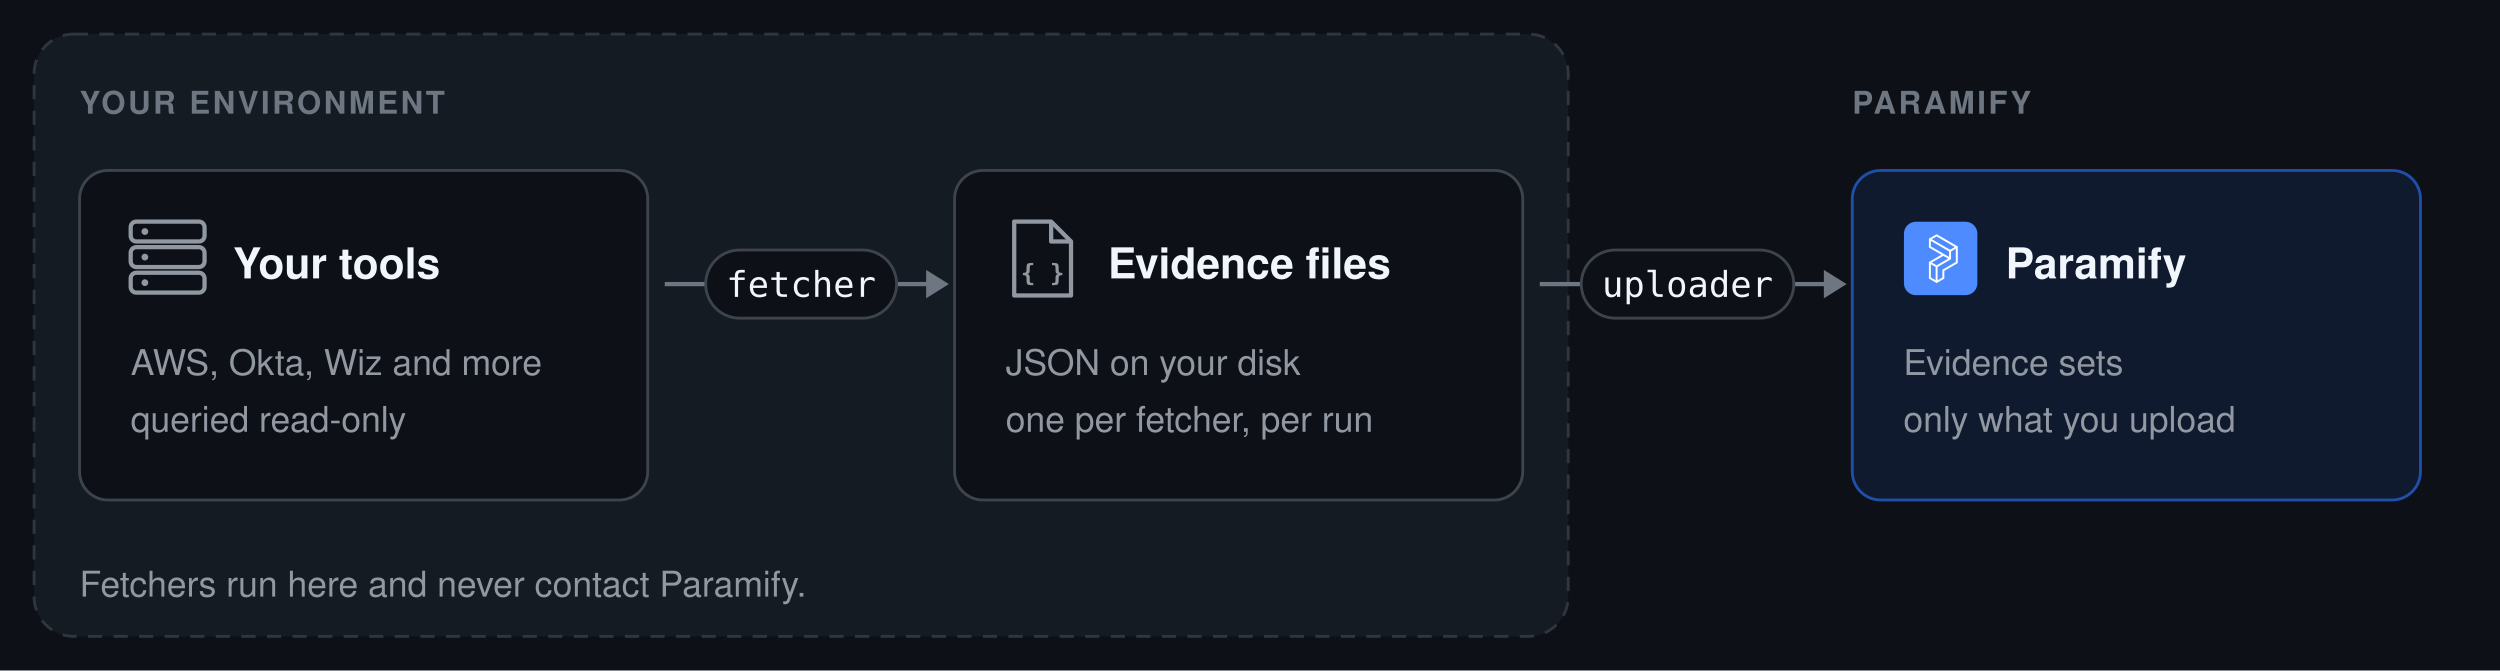
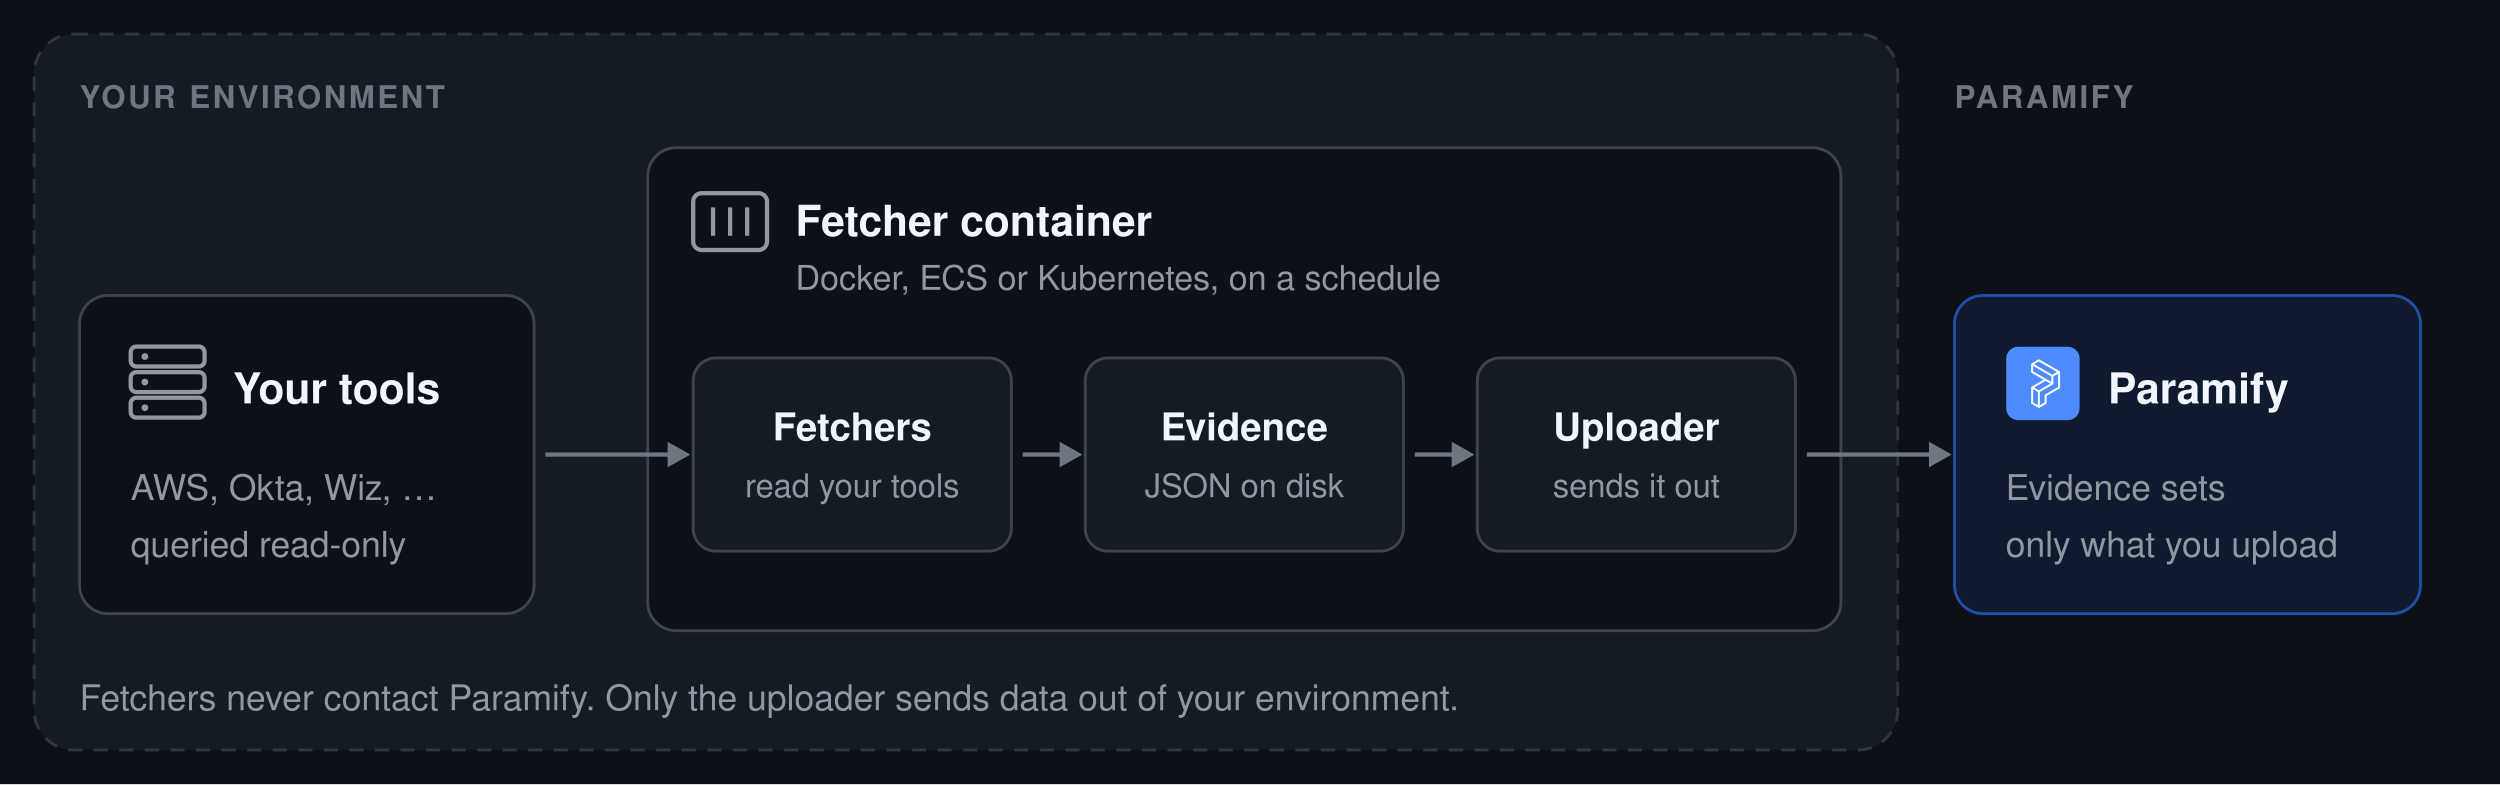
- <svg xmlns="http://www.w3.org/2000/svg" width="880" height="236" viewBox="0 0 880 236" role="img" aria-label="How a fetcher works: a fetcher reads your tools read-only and writes JSON evidence files to your disk; a separate uploader sends those files to Paramify. Fetchers never contact Paramify.">
-   <rect width="880" height="236" fill="#0d1117" />
-   <rect x="12" y="12" width="540" height="212" rx="14" fill="#151b23" stroke="#30363d" stroke-dasharray="5 4" />
-   <text x="28" y="40" font-family="system-ui,-apple-system,'Segoe UI',Helvetica,Arial,sans-serif" font-size="11" font-weight="600" fill="#6e7681" text-anchor="start" letter-spacing="0.08em">YOUR ENVIRONMENT</text>
-   <text x="652" y="40" font-family="system-ui,-apple-system,'Segoe UI',Helvetica,Arial,sans-serif" font-size="11" font-weight="600" fill="#6e7681" text-anchor="start" letter-spacing="0.08em">PARAMIFY</text>
-   <rect x="28" y="60" width="200" height="116" rx="10" fill="#0d1117" stroke="#3d444d" />
-   <rect x="46" y="78" width="26" height="7" rx="2" fill="none" stroke="#9198a1" stroke-width="1.5" />
-   <circle cx="51" cy="81.5" r="1.2" fill="#9198a1" />
-   <rect x="46" y="87" width="26" height="7" rx="2" fill="none" stroke="#9198a1" stroke-width="1.5" />
-   <circle cx="51" cy="90.5" r="1.2" fill="#9198a1" />
-   <rect x="46" y="96" width="26" height="7" rx="2" fill="none" stroke="#9198a1" stroke-width="1.5" />
-   <circle cx="51" cy="99.5" r="1.2" fill="#9198a1" />
-   <text x="82" y="98" font-family="system-ui,-apple-system,'Segoe UI',Helvetica,Arial,sans-serif" font-size="15" font-weight="600" fill="#f0f6fc" text-anchor="start">Your tools</text>
-   <text x="46" y="132" font-family="system-ui,-apple-system,'Segoe UI',Helvetica,Arial,sans-serif" font-size="12.5" font-weight="400" fill="#9198a1" text-anchor="start">AWS, Okta, Wiz and more</text>
-   <text x="46" y="152" font-family="system-ui,-apple-system,'Segoe UI',Helvetica,Arial,sans-serif" font-size="12.5" font-weight="400" fill="#9198a1" text-anchor="start">queried read-only</text>
-   <rect x="336" y="60" width="200" height="116" rx="10" fill="#0d1117" stroke="#3d444d" />
-   <path d="M357 78 H370 L377 85 V104 H357 Z" fill="none" stroke="#9198a1" stroke-width="1.5" stroke-linejoin="round" />
-   <path d="M370 78 V85 H377" fill="none" stroke="#9198a1" stroke-width="1.5" stroke-linejoin="round" />
-   <text x="367" y="99" font-family="ui-monospace,SFMono-Regular,'SF Mono',Menlo,Consolas,monospace" font-size="8.5" font-weight="700" fill="#9198a1" text-anchor="middle">{ }</text>
-   <text x="390" y="98" font-family="system-ui,-apple-system,'Segoe UI',Helvetica,Arial,sans-serif" font-size="15" font-weight="600" fill="#f0f6fc" text-anchor="start">Evidence files</text>
-   <text x="354" y="132" font-family="system-ui,-apple-system,'Segoe UI',Helvetica,Arial,sans-serif" font-size="12.5" font-weight="400" fill="#9198a1" text-anchor="start">JSON on your disk</text>
-   <text x="354" y="152" font-family="system-ui,-apple-system,'Segoe UI',Helvetica,Arial,sans-serif" font-size="12.5" font-weight="400" fill="#9198a1" text-anchor="start">one per fetcher, per run</text>
-   <rect x="652" y="60" width="200" height="116" rx="10" fill="#0f1a2e" stroke="#1f4fa8" />
-   <g transform="translate(670,78) scale(0.19)">
+ <svg xmlns="http://www.w3.org/2000/svg" width="880" height="276" viewBox="0 0 880 276" role="img" aria-label="How it runs: a container deployed in your environment runs on a schedule. Inside it, the fetchers read your tools read-only and write JSON evidence files to disk, then the uploader sends those files to Paramify. Fetchers never contact Paramify; only the uploader sends data out.">
+   <rect width="880" height="276" fill="#0d1117" />
+   <rect x="12" y="12" width="656" height="252" rx="14" fill="#151b23" stroke="#30363d" stroke-dasharray="5 4" />
+   <text x="28" y="38" font-family="system-ui,-apple-system,'Segoe UI',Helvetica,Arial,sans-serif" font-size="11" font-weight="600" fill="#6e7681" text-anchor="start" letter-spacing="0.08em">YOUR ENVIRONMENT</text>
+   <text x="688" y="38" font-family="system-ui,-apple-system,'Segoe UI',Helvetica,Arial,sans-serif" font-size="11" font-weight="600" fill="#6e7681" text-anchor="start" letter-spacing="0.08em">PARAMIFY</text>
+   <rect x="28" y="104" width="160" height="112" rx="10" fill="#0d1117" stroke="#3d444d" />
+   <rect x="46" y="122" width="26" height="7" rx="2" fill="none" stroke="#9198a1" stroke-width="1.5" />
+   <circle cx="51" cy="125.5" r="1.2" fill="#9198a1" />
+   <rect x="46" y="131" width="26" height="7" rx="2" fill="none" stroke="#9198a1" stroke-width="1.5" />
+   <circle cx="51" cy="134.5" r="1.2" fill="#9198a1" />
+   <rect x="46" y="140" width="26" height="7" rx="2" fill="none" stroke="#9198a1" stroke-width="1.5" />
+   <circle cx="51" cy="143.5" r="1.2" fill="#9198a1" />
+   <text x="82" y="142" font-family="system-ui,-apple-system,'Segoe UI',Helvetica,Arial,sans-serif" font-size="15" font-weight="600" fill="#f0f6fc" text-anchor="start">Your tools</text>
+   <text x="46" y="176" font-family="system-ui,-apple-system,'Segoe UI',Helvetica,Arial,sans-serif" font-size="12.5" font-weight="400" fill="#9198a1" text-anchor="start">AWS, Okta, Wiz, …</text>
+   <text x="46" y="196" font-family="system-ui,-apple-system,'Segoe UI',Helvetica,Arial,sans-serif" font-size="12.5" font-weight="400" fill="#9198a1" text-anchor="start">queried read-only</text>
+   <rect x="228" y="52" width="420" height="170" rx="10" fill="#0d1117" stroke="#3d444d" />
+   <rect x="244" y="68" width="26" height="20" rx="3" fill="none" stroke="#9198a1" stroke-width="1.5" />
+   <line x1="251" y1="73" x2="251" y2="83" stroke="#9198a1" stroke-width="1.5" />
+   <line x1="257" y1="73" x2="257" y2="83" stroke="#9198a1" stroke-width="1.5" />
+   <line x1="263" y1="73" x2="263" y2="83" stroke="#9198a1" stroke-width="1.5" />
+   <text x="280" y="83" font-family="system-ui,-apple-system,'Segoe UI',Helvetica,Arial,sans-serif" font-size="15" font-weight="600" fill="#f0f6fc" text-anchor="start">Fetcher container</text>
+   <text x="280" y="102" font-family="system-ui,-apple-system,'Segoe UI',Helvetica,Arial,sans-serif" font-size="12" font-weight="400" fill="#9198a1" text-anchor="start">Docker, ECS or Kubernetes, on a schedule</text>
+   <rect x="244" y="126.0" width="112" height="68" rx="8" fill="#151b23" stroke="#3d444d" />
+   <text x="300.0" y="155.0" font-family="system-ui,-apple-system,'Segoe UI',Helvetica,Arial,sans-serif" font-size="13.5" font-weight="600" fill="#f0f6fc" text-anchor="middle">Fetchers</text>
+   <text x="300.0" y="175.0" font-family="system-ui,-apple-system,'Segoe UI',Helvetica,Arial,sans-serif" font-size="11.5" font-weight="400" fill="#9198a1" text-anchor="middle">read your tools</text>
+   <rect x="382" y="126.0" width="112" height="68" rx="8" fill="#151b23" stroke="#3d444d" />
+   <text x="438.0" y="155.0" font-family="system-ui,-apple-system,'Segoe UI',Helvetica,Arial,sans-serif" font-size="13.5" font-weight="600" fill="#f0f6fc" text-anchor="middle">Evidence</text>
+   <text x="438.0" y="175.0" font-family="system-ui,-apple-system,'Segoe UI',Helvetica,Arial,sans-serif" font-size="11.5" font-weight="400" fill="#9198a1" text-anchor="middle">JSON on disk</text>
+   <rect x="520" y="126.0" width="112" height="68" rx="8" fill="#151b23" stroke="#3d444d" />
+   <text x="576.0" y="155.0" font-family="system-ui,-apple-system,'Segoe UI',Helvetica,Arial,sans-serif" font-size="13.5" font-weight="600" fill="#f0f6fc" text-anchor="middle">Uploader</text>
+   <text x="576.0" y="175.0" font-family="system-ui,-apple-system,'Segoe UI',Helvetica,Arial,sans-serif" font-size="11.5" font-weight="400" fill="#9198a1" text-anchor="middle">sends it out</text>
+   <line x1="192" y1="160" x2="236" y2="160" stroke="#6e7681" stroke-width="1.5" />
+   <path d="M235 155.5 L243 160 L235 164.5 Z" fill="#6e7681" />
+   <line x1="360" y1="160" x2="374" y2="160" stroke="#6e7681" stroke-width="1.5" />
+   <path d="M373 155.5 L381 160 L373 164.5 Z" fill="#6e7681" />
+   <line x1="498" y1="160" x2="512" y2="160" stroke="#6e7681" stroke-width="1.5" />
+   <path d="M511 155.5 L519 160 L511 164.5 Z" fill="#6e7681" />
+   <line x1="636" y1="160" x2="680" y2="160" stroke="#6e7681" stroke-width="1.5" />
+   <path d="M679 155.5 L687 160 L679 164.5 Z" fill="#6e7681" />
+   <rect x="688" y="104" width="164" height="112" rx="10" fill="#0f1a2e" stroke="#1f4fa8" />
+   <g transform="translate(706,122) scale(0.19)">
    <rect x="1" y="0.3" width="136" height="136" rx="22" fill="#4d8bff" />
    <path d="M98.889 44.959L61.512 23.389L49.073 30.574L47.273 31.619V33.709L47.215 48.05L70.367 61.419L49.029 73.742L47.215 74.787V105.618L59.698 112.832L61.512 113.877L63.327 112.832L75.81 105.618V91.277L100.704 76.907V46.018L98.889 44.959ZM61.512 27.584L95.246 47.063L86.45 52.144L52.716 32.664L61.527 27.584H61.512ZM50.844 45.96L50.887 35.814L84.621 55.279V57.993V65.469L73.981 59.329L50.829 45.96H50.844ZM73.996 63.524L82.821 68.618L61.512 80.942L52.658 75.832L73.996 63.524ZM59.698 108.637L50.844 103.528V78.982L59.698 84.092V108.637ZM97.075 74.817L72.181 89.187V103.528L63.327 108.637V84.092L86.479 70.723L88.264 69.693H88.293V67.573L88.264 55.293L97.075 50.199V74.817Z" fill="#ffffff" />
  </g>
-   <text x="706" y="98" font-family="system-ui,-apple-system,'Segoe UI',Helvetica,Arial,sans-serif" font-size="15" font-weight="600" fill="#f0f6fc" text-anchor="start">Paramify</text>
-   <text x="670" y="132" font-family="system-ui,-apple-system,'Segoe UI',Helvetica,Arial,sans-serif" font-size="12.5" font-weight="400" fill="#9198a1" text-anchor="start">Evidence sets</text>
-   <text x="670" y="152" font-family="system-ui,-apple-system,'Segoe UI',Helvetica,Arial,sans-serif" font-size="12.5" font-weight="400" fill="#9198a1" text-anchor="start">only what you upload</text>
-   <line x1="234" y1="100" x2="327" y2="100" stroke="#6e7681" stroke-width="1.5" />
-   <path d="M326 95 L334 100 L326 105 Z" fill="#6e7681" />
-   <rect x="248.4" y="88" width="67.2" height="24" rx="12" fill="#0d1117" stroke="#3d444d" />
-   <text x="282.0" y="104.5" font-family="ui-monospace,SFMono-Regular,'SF Mono',Menlo,Consolas,monospace" font-size="12.5" font-weight="500" fill="#f0f6fc" text-anchor="middle">fetcher</text>
-   <line x1="542" y1="100" x2="643" y2="100" stroke="#6e7681" stroke-width="1.5" />
-   <path d="M642 95 L650 100 L642 105 Z" fill="#6e7681" />
-   <rect x="556.6" y="88" width="74.8" height="24" rx="12" fill="#0d1117" stroke="#3d444d" />
-   <text x="594.0" y="104.5" font-family="ui-monospace,SFMono-Regular,'SF Mono',Menlo,Consolas,monospace" font-size="12.5" font-weight="500" fill="#f0f6fc" text-anchor="middle">uploader</text>
-   <text x="28" y="210" font-family="system-ui,-apple-system,'Segoe UI',Helvetica,Arial,sans-serif" font-size="12.5" font-weight="400" fill="#9198a1" text-anchor="start">Fetchers run here and never contact Paramify.</text>
+   <text x="742" y="142" font-family="system-ui,-apple-system,'Segoe UI',Helvetica,Arial,sans-serif" font-size="15" font-weight="600" fill="#f0f6fc" text-anchor="start">Paramify</text>
+   <text x="706" y="176" font-family="system-ui,-apple-system,'Segoe UI',Helvetica,Arial,sans-serif" font-size="12.5" font-weight="400" fill="#9198a1" text-anchor="start">Evidence sets</text>
+   <text x="706" y="196" font-family="system-ui,-apple-system,'Segoe UI',Helvetica,Arial,sans-serif" font-size="12.5" font-weight="400" fill="#9198a1" text-anchor="start">only what you upload</text>
+   <text x="28" y="250" font-family="system-ui,-apple-system,'Segoe UI',Helvetica,Arial,sans-serif" font-size="12.5" font-weight="400" fill="#9198a1" text-anchor="start">Fetchers never contact Paramify. Only the uploader sends data out of your environment.</text>
</svg>
